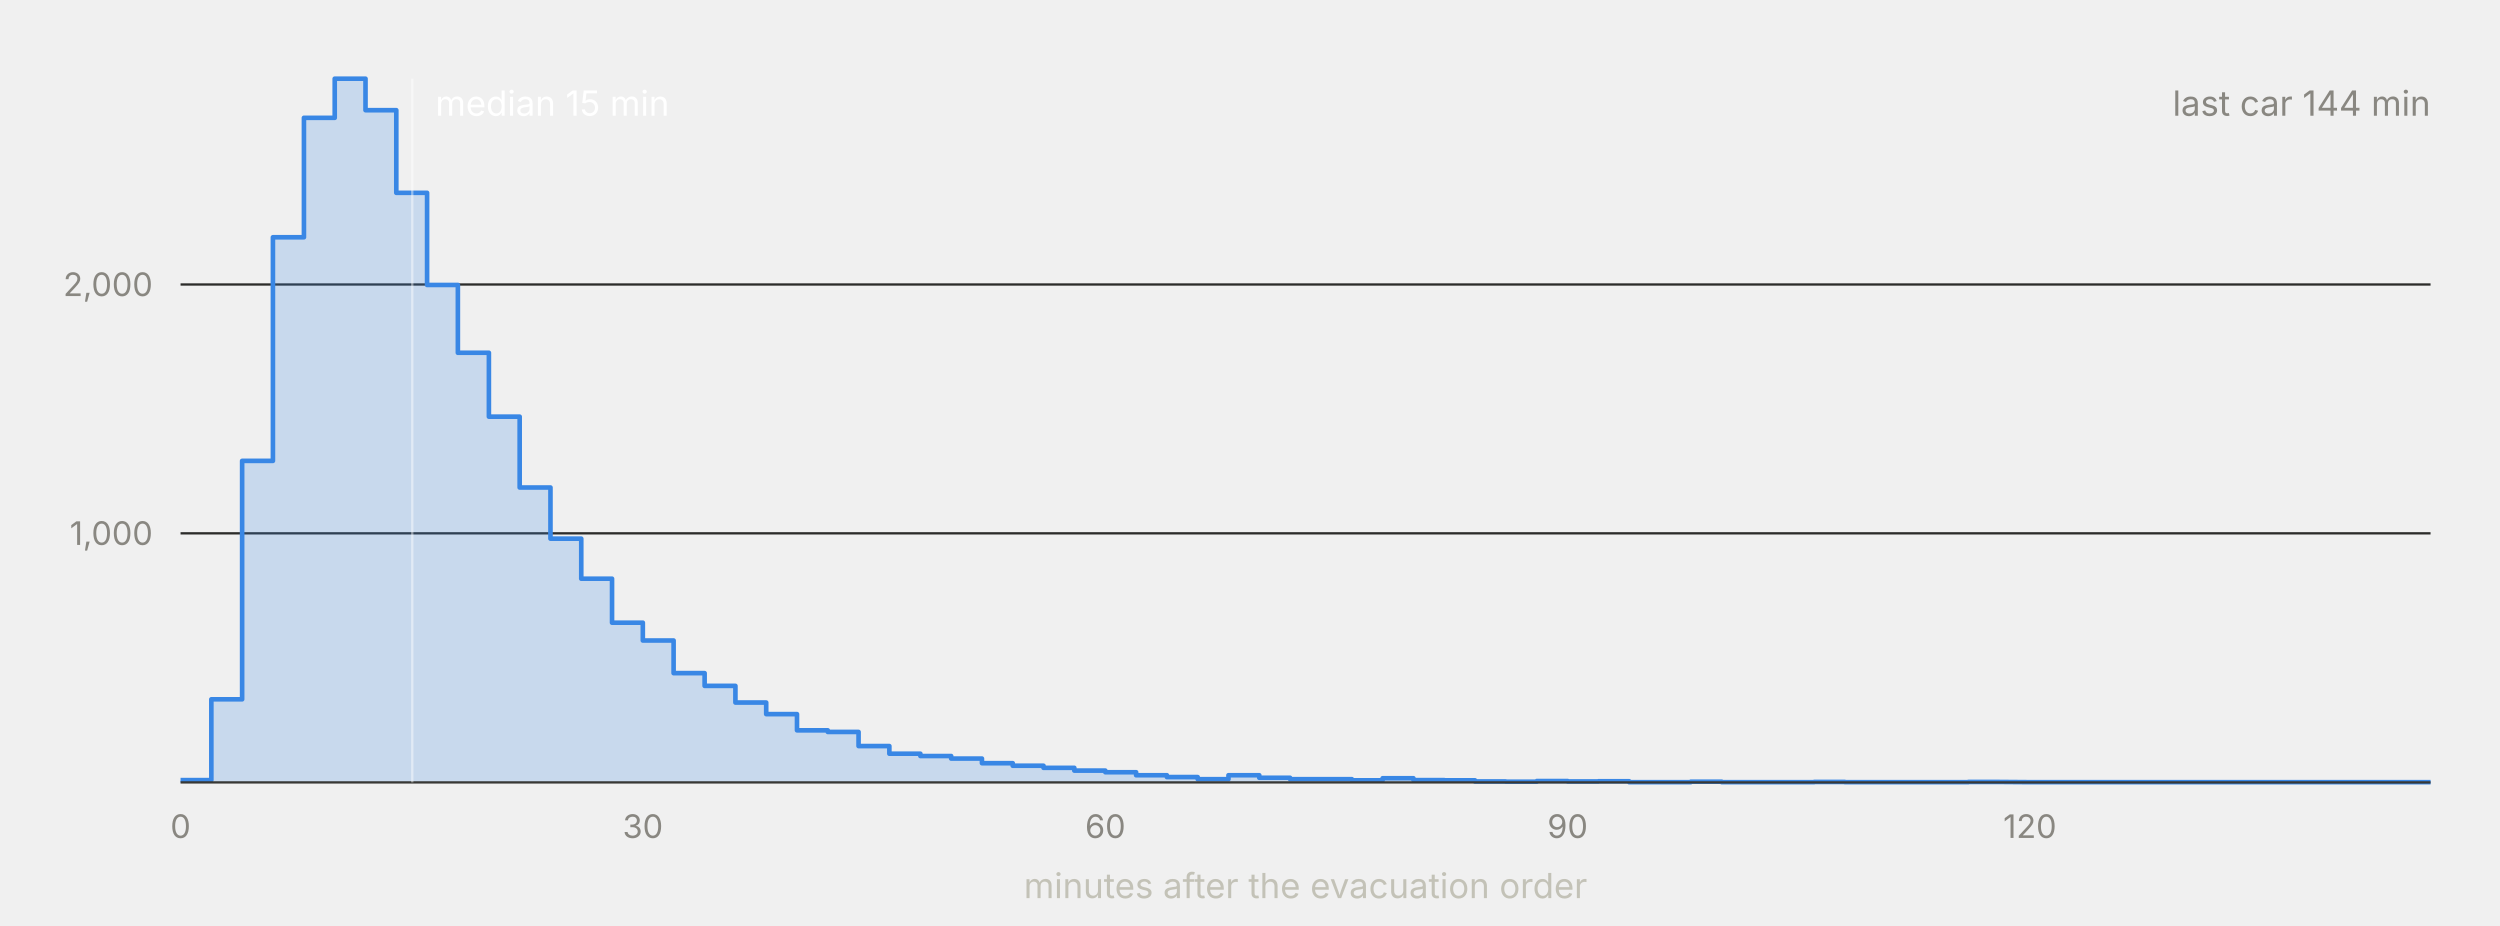
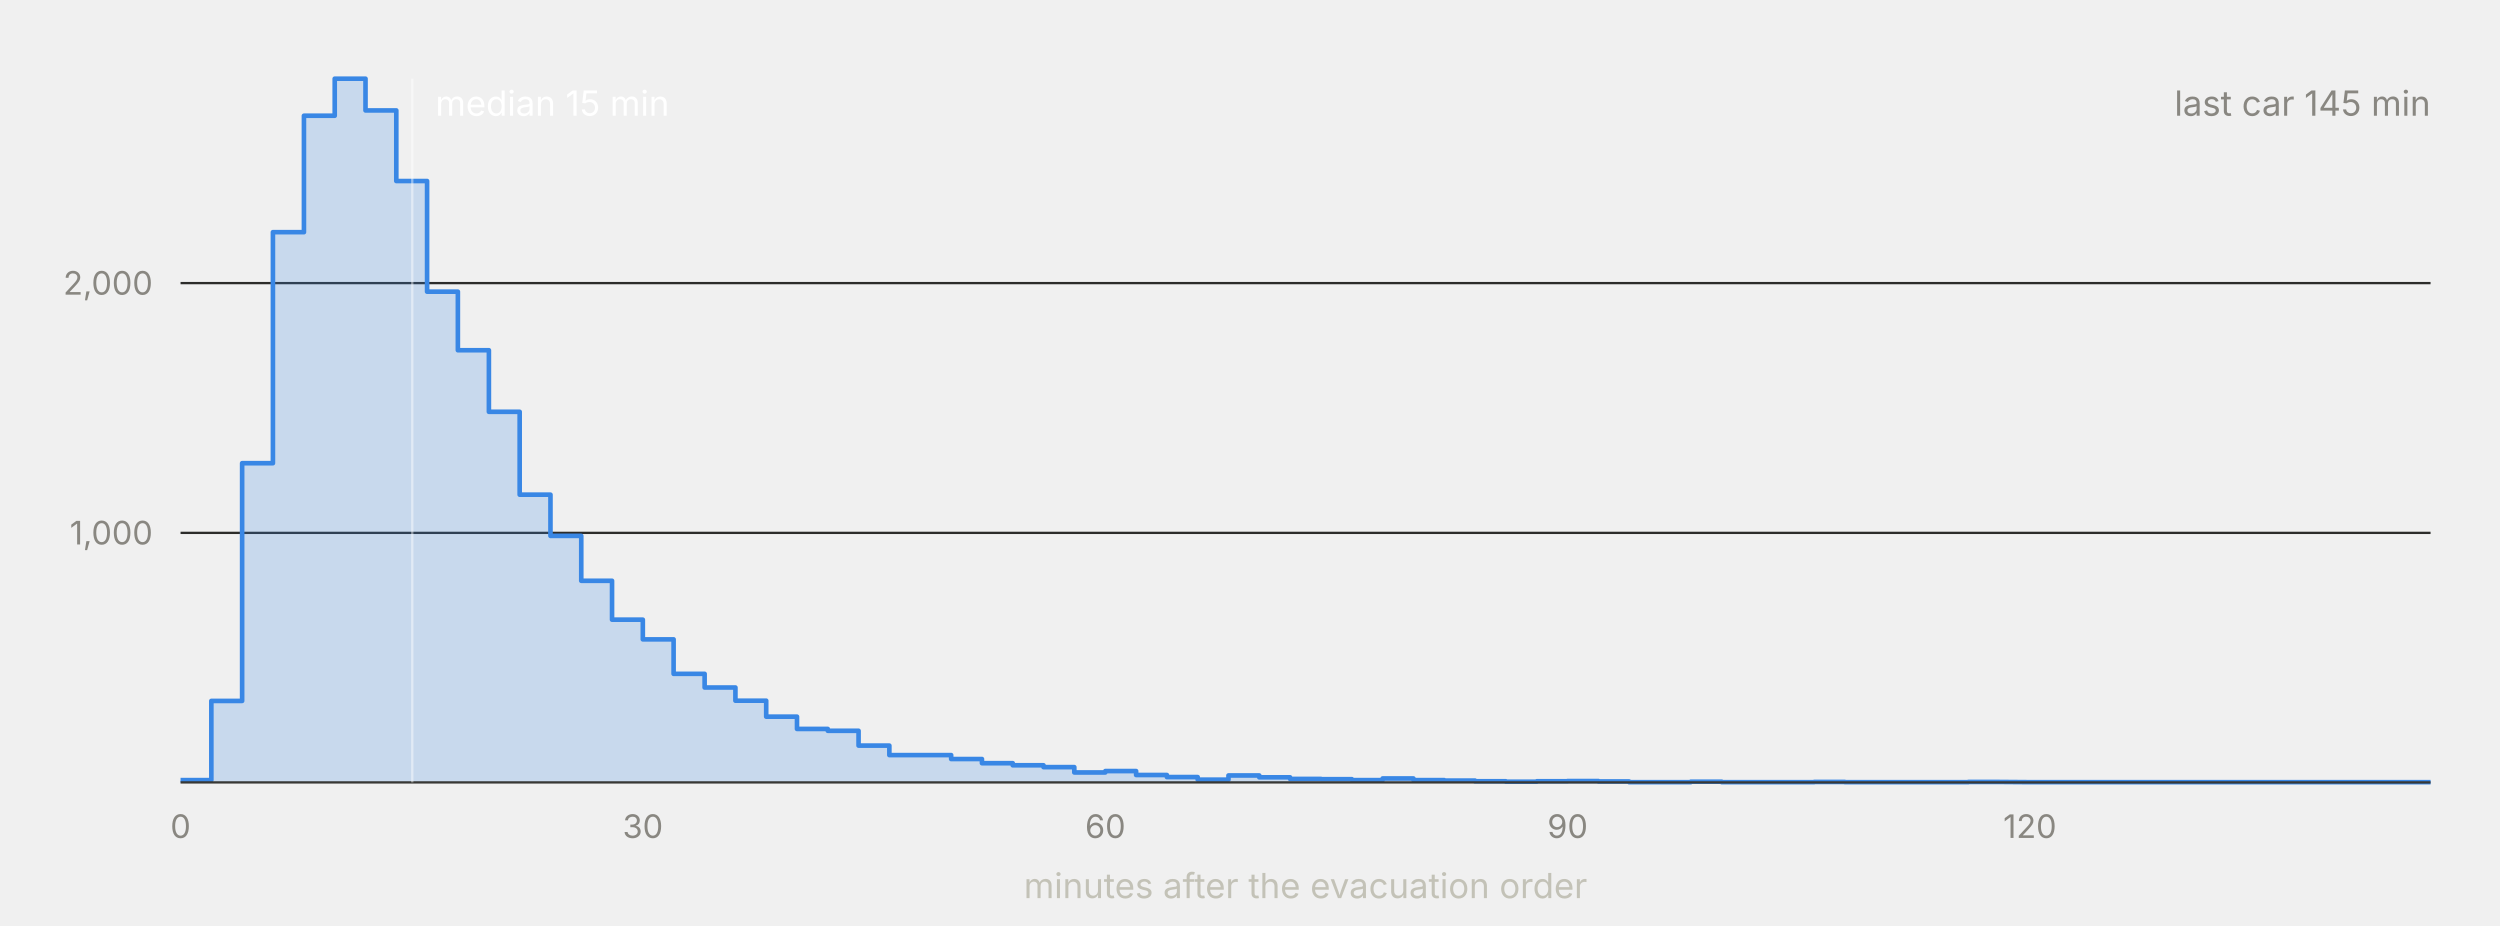
<svg xmlns="http://www.w3.org/2000/svg" viewBox="0 0 1080 400" width="1080" height="400">
-   <line x1="78" y1="230.4" x2="1050" y2="230.4" stroke="#2c2c2a" stroke-width="1" />
-   <text x="66.0" y="235.4" font-family="system-ui, -apple-system, &quot;Segoe UI&quot;, sans-serif" font-size="14" font-weight="400" fill="#898781" text-anchor="end" font-variant-numeric="tabular-nums">1,000</text>
-   <line x1="78" y1="122.9" x2="1050" y2="122.9" stroke="#2c2c2a" stroke-width="1" />
-   <text x="66.0" y="127.9" font-family="system-ui, -apple-system, &quot;Segoe UI&quot;, sans-serif" font-size="14" font-weight="400" fill="#898781" text-anchor="end" font-variant-numeric="tabular-nums">2,000</text>
-   <path d="M78.0 338.0L78.0 337.0L91.3 337.0L91.3 302.1L104.6 302.1L104.6 199.1L117.9 199.1L117.9 102.5L131.3 102.5L131.3 50.9L144.6 50.9L144.6 34.0L157.9 34.0L157.9 47.6L171.2 47.6L171.2 83.3L184.5 83.3L184.5 123.1L197.8 123.1L197.8 152.4L211.2 152.4L211.2 180.0L224.5 180.0L224.5 210.6L237.8 210.6L237.8 232.7L251.1 232.7L251.1 250.0L264.4 250.0L264.4 269.0L277.7 269.0L277.7 276.7L291.0 276.7L291.0 290.8L304.4 290.8L304.4 296.3L317.7 296.3L317.7 303.5L331.0 303.5L331.0 308.5L344.3 308.5L344.3 315.5L357.6 315.5L357.6 316.2L370.9 316.2L370.9 322.3L384.2 322.3L384.2 325.6L397.6 325.6L397.6 326.6L410.9 326.6L410.9 327.7L424.2 327.7L424.2 329.7L437.5 329.7L437.5 330.8L450.8 330.8L450.8 331.7L464.1 331.7L464.1 332.9L477.5 332.9L477.5 333.6L490.8 333.6L490.8 334.9L504.1 334.9L504.1 335.7L517.4 335.7L517.4 336.6L530.7 336.6L530.7 334.9L544.0 334.9L544.0 336.0L557.3 336.0L557.3 336.6L570.7 336.6L570.7 336.6L584.0 336.6L584.0 337.1L597.3 337.1L597.3 336.2L610.6 336.2L610.6 337.0L623.9 337.0L623.9 337.1L637.2 337.1L637.2 337.6L650.5 337.6L650.5 337.7L663.9 337.7L663.9 337.4L677.2 337.4L677.2 337.6L690.5 337.6L690.5 337.5L703.8 337.5L703.8 337.9L717.1 337.9L717.1 337.9L730.4 337.9L730.4 337.7L743.8 337.7L743.8 337.9L757.1 337.9L757.1 337.9L770.4 337.9L770.4 337.9L783.7 337.9L783.7 337.8L797.0 337.8L797.0 337.9L810.3 337.9L837.0 337.9L850.3 337.9L850.3 337.8L863.6 337.8L876.9 337.9L890.2 337.9L943.5 337.9L956.8 337.9L970.1 337.9L983.4 337.9L1036.7 337.9L1050.0 337.9L1050.0 338.0Z" fill="#3987e5" opacity="0.22" />
-   <path d="M78.0 337.0L78.0 337.0L91.3 337.0L91.3 302.1L104.6 302.1L104.6 199.1L117.9 199.1L117.9 102.5L131.3 102.5L131.3 50.9L144.6 50.9L144.6 34.0L157.9 34.0L157.9 47.6L171.2 47.6L171.2 83.3L184.5 83.3L184.5 123.1L197.8 123.1L197.8 152.4L211.2 152.4L211.2 180.0L224.5 180.0L224.5 210.6L237.8 210.6L237.8 232.7L251.1 232.7L251.1 250.0L264.4 250.0L264.4 269.0L277.7 269.0L277.7 276.7L291.0 276.7L291.0 290.8L304.4 290.8L304.4 296.3L317.7 296.3L317.7 303.5L331.0 303.5L331.0 308.5L344.3 308.5L344.3 315.5L357.6 315.5L357.6 316.2L370.9 316.2L370.9 322.3L384.2 322.3L384.2 325.6L397.6 325.6L397.6 326.6L410.9 326.6L410.9 327.7L424.2 327.7L424.2 329.7L437.5 329.7L437.5 330.8L450.8 330.8L450.8 331.7L464.1 331.7L464.1 332.9L477.5 332.9L477.5 333.6L490.8 333.6L490.8 334.9L504.1 334.9L504.1 335.7L517.4 335.7L517.4 336.6L530.7 336.6L530.7 334.9L544.0 334.9L544.0 336.0L557.3 336.0L557.3 336.6L570.7 336.6L570.7 336.6L584.0 336.6L584.0 337.1L597.3 337.1L597.3 336.2L610.6 336.2L610.6 337.0L623.9 337.0L623.9 337.1L637.2 337.1L637.2 337.6L650.5 337.6L650.5 337.7L663.9 337.7L663.9 337.4L677.2 337.4L677.2 337.6L690.5 337.6L690.5 337.5L703.8 337.5L703.8 337.9L717.1 337.9L717.1 337.9L730.4 337.9L730.4 337.7L743.8 337.7L743.8 337.9L757.1 337.9L757.1 337.9L770.4 337.9L770.4 337.9L783.7 337.9L783.7 337.8L797.0 337.8L797.0 337.9L810.3 337.9L837.0 337.9L850.3 337.9L850.3 337.8L863.6 337.8L876.9 337.9L890.2 337.9L943.5 337.9L956.8 337.9L970.1 337.9L983.4 337.9L1036.7 337.9L1050.0 337.9" fill="none" stroke="#3987e5" stroke-width="2" stroke-linejoin="round" />
+   <line x1="78" y1="230.2" x2="1050" y2="230.2" stroke="#2c2c2a" stroke-width="1" />
+   <text x="66.0" y="235.2" font-family="system-ui, -apple-system, &quot;Segoe UI&quot;, sans-serif" font-size="14" font-weight="400" fill="#898781" text-anchor="end" font-variant-numeric="tabular-nums">1,000</text>
+   <line x1="78" y1="122.3" x2="1050" y2="122.3" stroke="#2c2c2a" stroke-width="1" />
+   <text x="66.0" y="127.3" font-family="system-ui, -apple-system, &quot;Segoe UI&quot;, sans-serif" font-size="14" font-weight="400" fill="#898781" text-anchor="end" font-variant-numeric="tabular-nums">2,000</text>
+   <path d="M78.0 338.0L78.0 337.0L91.3 337.0L91.3 302.8L104.6 302.8L104.6 200.1L117.9 200.1L117.9 100.3L131.3 100.3L131.3 50.0L144.6 50.0L144.6 34.0L157.9 34.0L157.9 47.7L171.2 47.7L171.2 78.2L184.5 78.2L184.5 126.0L197.8 126.0L197.8 151.3L211.2 151.3L211.2 177.9L224.5 177.9L224.5 213.7L237.8 213.7L237.8 231.5L251.1 231.5L251.1 250.9L264.4 250.9L264.4 267.7L277.7 267.7L277.7 276.2L291.0 276.2L291.0 291.1L304.4 291.1L304.4 297.0L317.7 297.0L317.7 302.7L331.0 302.7L331.0 309.6L344.3 309.6L344.3 314.9L357.6 314.9L357.6 315.7L370.9 315.7L370.9 322.1L384.2 322.1L384.2 326.2L397.6 326.2L397.6 326.2L410.9 326.2L410.9 327.9L424.2 327.9L424.2 329.7L437.5 329.7L437.5 330.6L450.8 330.6L450.8 331.4L464.1 331.4L464.1 333.7L477.5 333.7L477.5 333.1L490.8 333.1L490.8 334.8L504.1 334.8L504.1 335.7L517.4 335.7L517.4 336.8L530.7 336.8L530.7 335.0L544.0 335.0L544.0 335.8L557.3 335.8L557.3 336.5L570.7 336.5L570.7 336.6L584.0 336.6L584.0 337.0L597.3 337.0L597.3 336.3L610.6 336.3L610.6 337.0L623.9 337.0L623.9 337.2L637.2 337.2L637.2 337.5L650.5 337.5L650.5 337.7L663.9 337.7L663.9 337.5L677.2 337.5L677.2 337.4L690.5 337.4L690.5 337.6L703.8 337.6L703.8 337.9L717.1 337.9L717.1 337.9L730.4 337.9L730.4 337.7L743.8 337.7L743.8 337.9L757.1 337.9L757.1 337.9L770.4 337.9L770.4 337.9L783.7 337.9L783.7 337.8L797.0 337.8L797.0 337.9L810.3 337.9L837.0 337.9L850.3 337.9L850.3 337.8L863.6 337.8L876.9 337.9L890.2 337.9L943.5 337.9L956.8 337.9L970.1 337.9L983.4 337.9L1036.7 337.9L1050.0 337.9L1050.0 338.0Z" fill="#3987e5" opacity="0.22" />
+   <path d="M78.0 337.0L78.0 337.0L91.3 337.0L91.3 302.8L104.6 302.8L104.6 200.1L117.9 200.1L117.9 100.3L131.3 100.3L131.3 50.0L144.6 50.0L144.6 34.0L157.9 34.0L157.9 47.7L171.2 47.7L171.2 78.2L184.5 78.2L184.5 126.0L197.8 126.0L197.8 151.3L211.2 151.3L211.2 177.9L224.5 177.9L224.5 213.7L237.8 213.7L237.8 231.5L251.1 231.5L251.1 250.9L264.4 250.9L264.4 267.7L277.7 267.7L277.7 276.2L291.0 276.2L291.0 291.1L304.4 291.1L304.4 297.0L317.7 297.0L317.7 302.7L331.0 302.7L331.0 309.6L344.3 309.6L344.3 314.9L357.6 314.9L357.6 315.7L370.9 315.7L370.9 322.1L384.2 322.1L384.2 326.2L397.6 326.2L397.6 326.2L410.9 326.2L410.9 327.9L424.2 327.9L424.2 329.7L437.5 329.7L437.5 330.6L450.8 330.6L450.8 331.4L464.1 331.4L464.1 333.7L477.5 333.7L477.5 333.1L490.8 333.1L490.8 334.8L504.1 334.8L504.1 335.7L517.4 335.7L517.4 336.8L530.7 336.8L530.7 335.0L544.0 335.0L544.0 335.8L557.3 335.8L557.3 336.5L570.7 336.5L570.7 336.6L584.0 336.6L584.0 337.0L597.3 337.0L597.3 336.3L610.6 336.3L610.6 337.0L623.9 337.0L623.9 337.2L637.2 337.2L637.2 337.5L650.5 337.5L650.5 337.7L663.9 337.7L663.9 337.5L677.2 337.5L677.2 337.4L690.5 337.4L690.5 337.6L703.8 337.6L703.8 337.9L717.1 337.9L717.1 337.9L730.4 337.9L730.4 337.7L743.8 337.7L743.8 337.9L757.1 337.9L757.1 337.9L770.4 337.9L770.4 337.9L783.7 337.9L783.7 337.8L797.0 337.8L797.0 337.9L810.3 337.9L837.0 337.9L850.3 337.9L850.3 337.8L863.6 337.8L876.9 337.9L890.2 337.9L943.5 337.9L956.8 337.9L970.1 337.9L983.4 337.9L1036.7 337.9L1050.0 337.9" fill="none" stroke="#3987e5" stroke-width="2" stroke-linejoin="round" />
  <line x1="78" y1="338" x2="1050" y2="338" stroke="#383835" stroke-width="1" />
  <text x="78.0" y="362.0" font-family="system-ui, -apple-system, &quot;Segoe UI&quot;, sans-serif" font-size="14" font-weight="400" fill="#898781" text-anchor="middle" font-variant-numeric="tabular-nums">0</text>
  <text x="277.7" y="362.0" font-family="system-ui, -apple-system, &quot;Segoe UI&quot;, sans-serif" font-size="14" font-weight="400" fill="#898781" text-anchor="middle" font-variant-numeric="tabular-nums">30</text>
  <text x="477.5" y="362.0" font-family="system-ui, -apple-system, &quot;Segoe UI&quot;, sans-serif" font-size="14" font-weight="400" fill="#898781" text-anchor="middle" font-variant-numeric="tabular-nums">60</text>
  <text x="677.2" y="362.0" font-family="system-ui, -apple-system, &quot;Segoe UI&quot;, sans-serif" font-size="14" font-weight="400" fill="#898781" text-anchor="middle" font-variant-numeric="tabular-nums">90</text>
  <text x="876.9" y="362.0" font-family="system-ui, -apple-system, &quot;Segoe UI&quot;, sans-serif" font-size="14" font-weight="400" fill="#898781" text-anchor="middle" font-variant-numeric="tabular-nums">120</text>
  <text x="564.0" y="388.0" font-family="system-ui, -apple-system, &quot;Segoe UI&quot;, sans-serif" font-size="15" font-weight="400" fill="#c3c2b7" text-anchor="middle">minutes after the evacuation order</text>
  <line x1="178.1" y1="34" x2="178.1" y2="338" stroke="#ffffff" stroke-width="1" opacity="0.45" stroke-dasharray="0" />
  <text x="188.1" y="50.0" font-family="system-ui, -apple-system, &quot;Segoe UI&quot;, sans-serif" font-size="15" font-weight="400" fill="#ffffff" text-anchor="start">median 15 min</text>
-   <text x="1050.0" y="50.0" font-family="system-ui, -apple-system, &quot;Segoe UI&quot;, sans-serif" font-size="15" font-weight="400" fill="#898781" text-anchor="end">last car 144 min</text>
+   <text x="1050.0" y="50.0" font-family="system-ui, -apple-system, &quot;Segoe UI&quot;, sans-serif" font-size="15" font-weight="400" fill="#898781" text-anchor="end">last car 145 min</text>
</svg>
